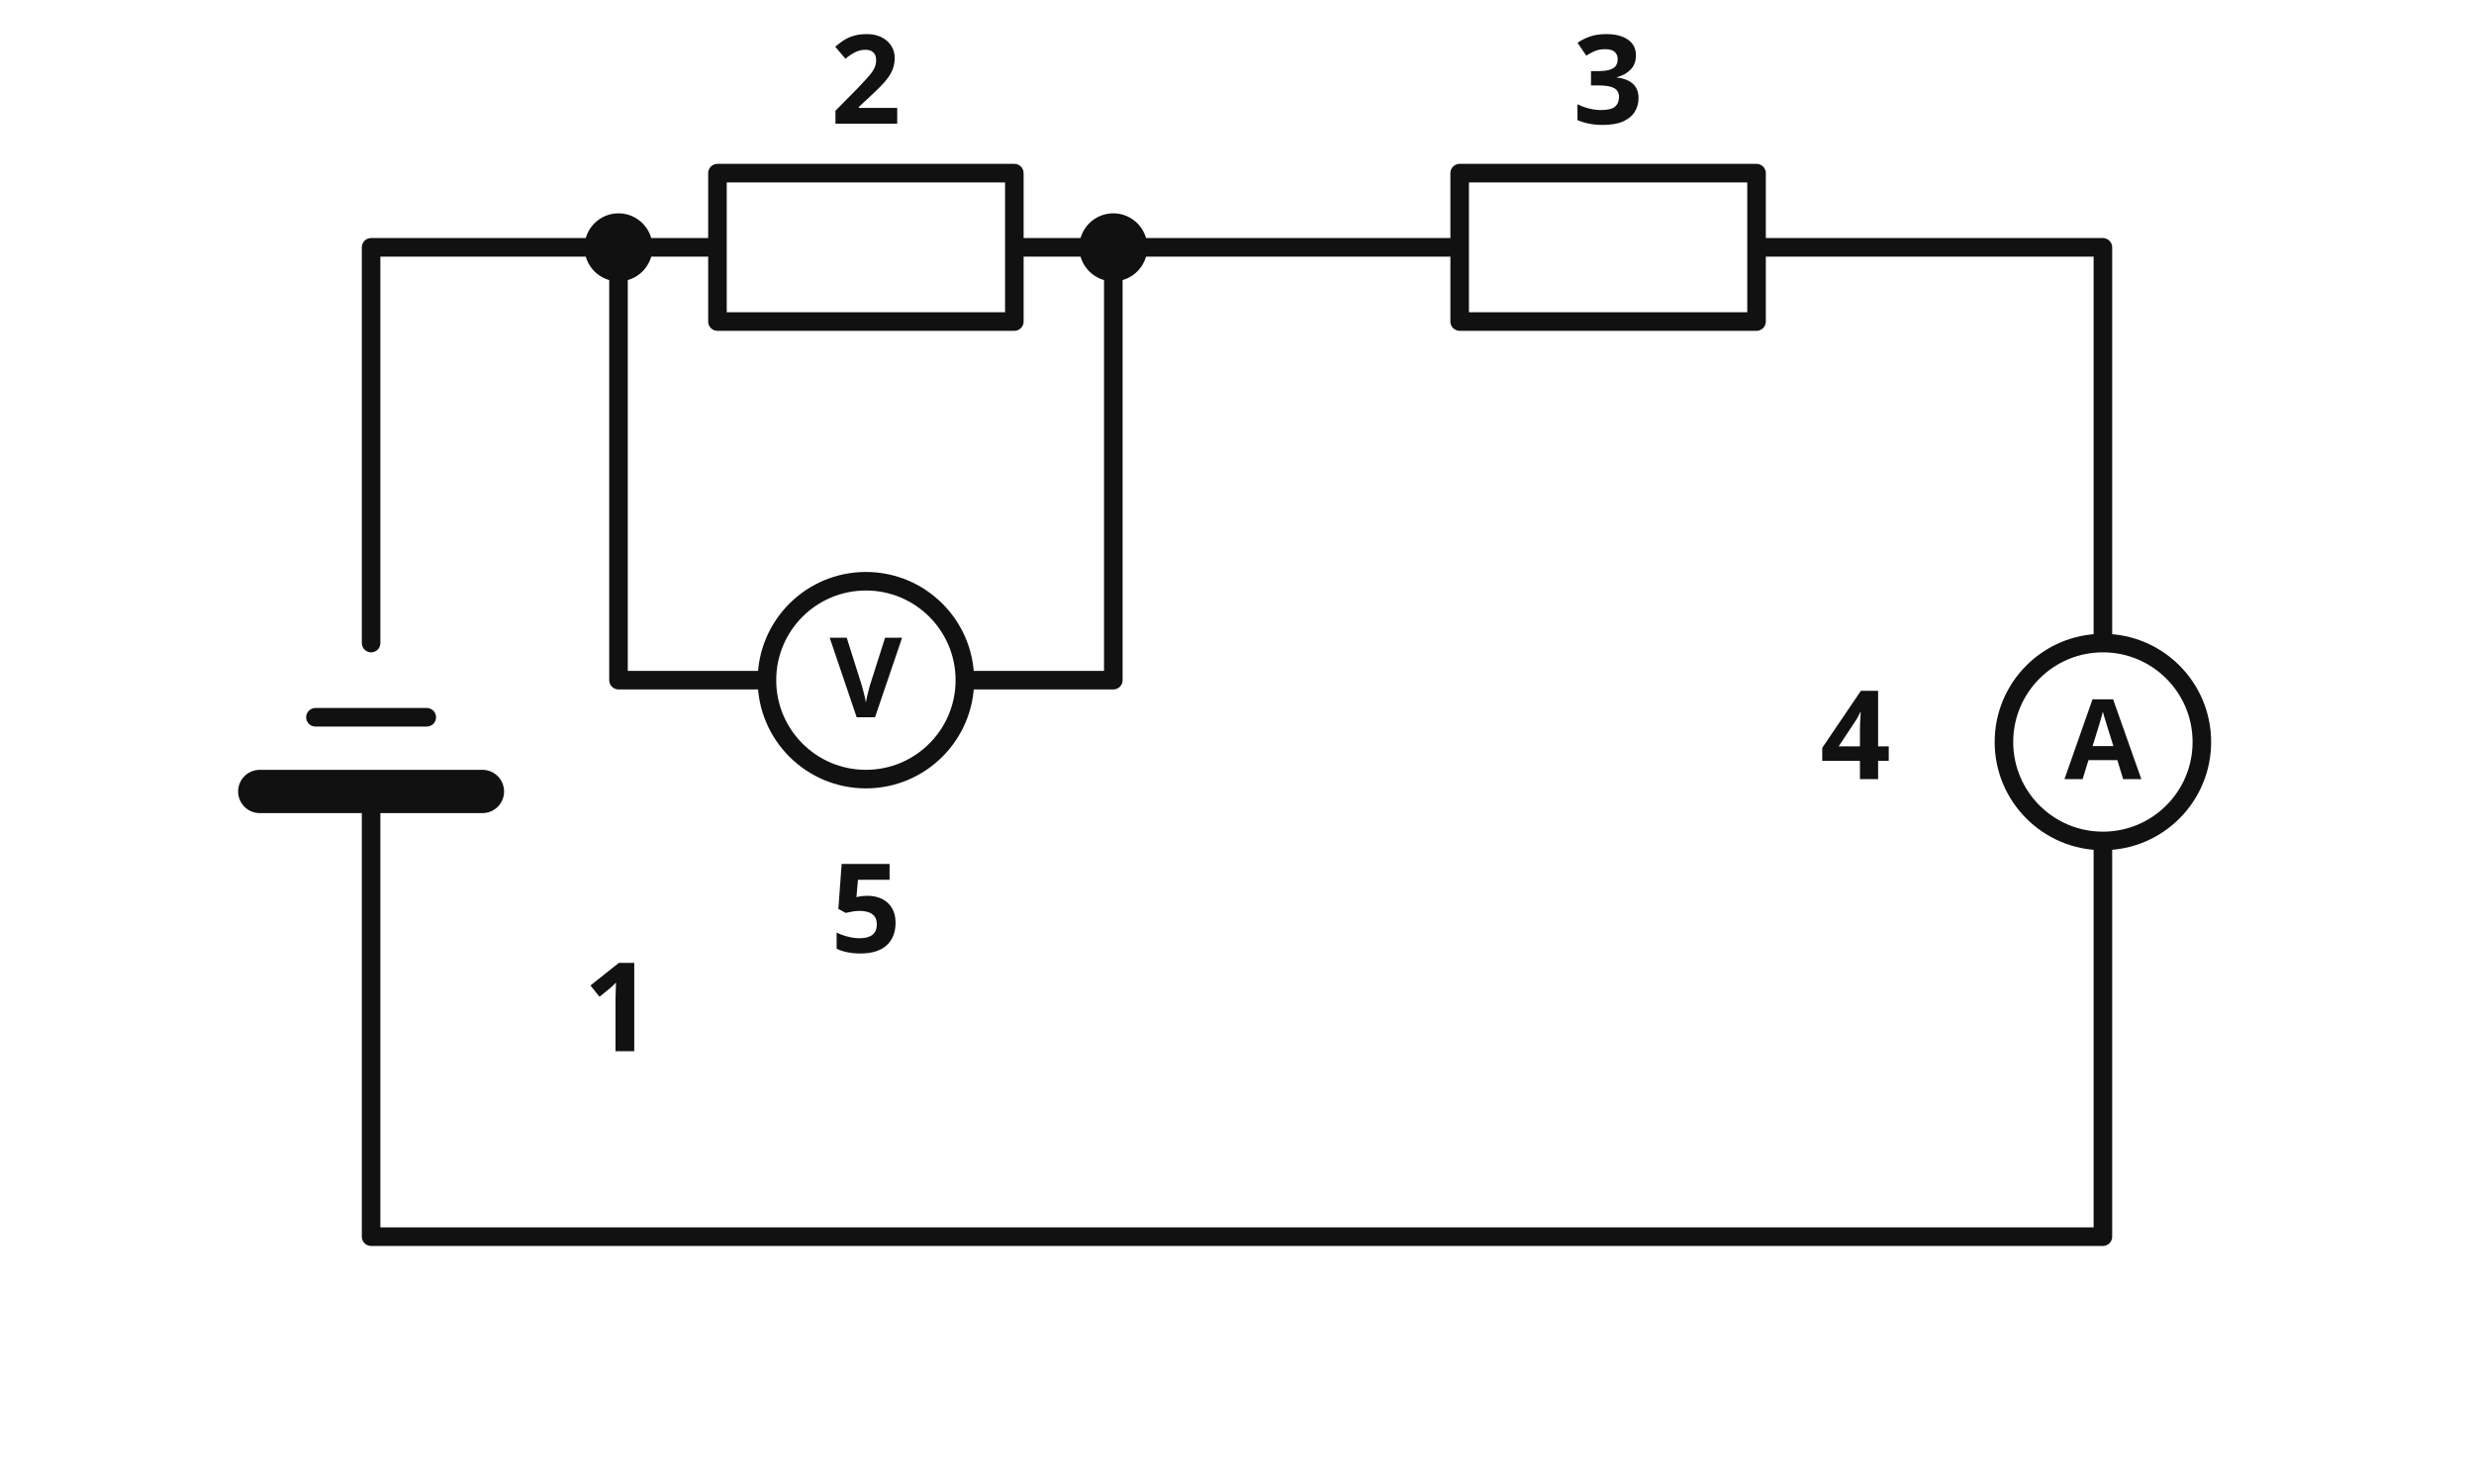
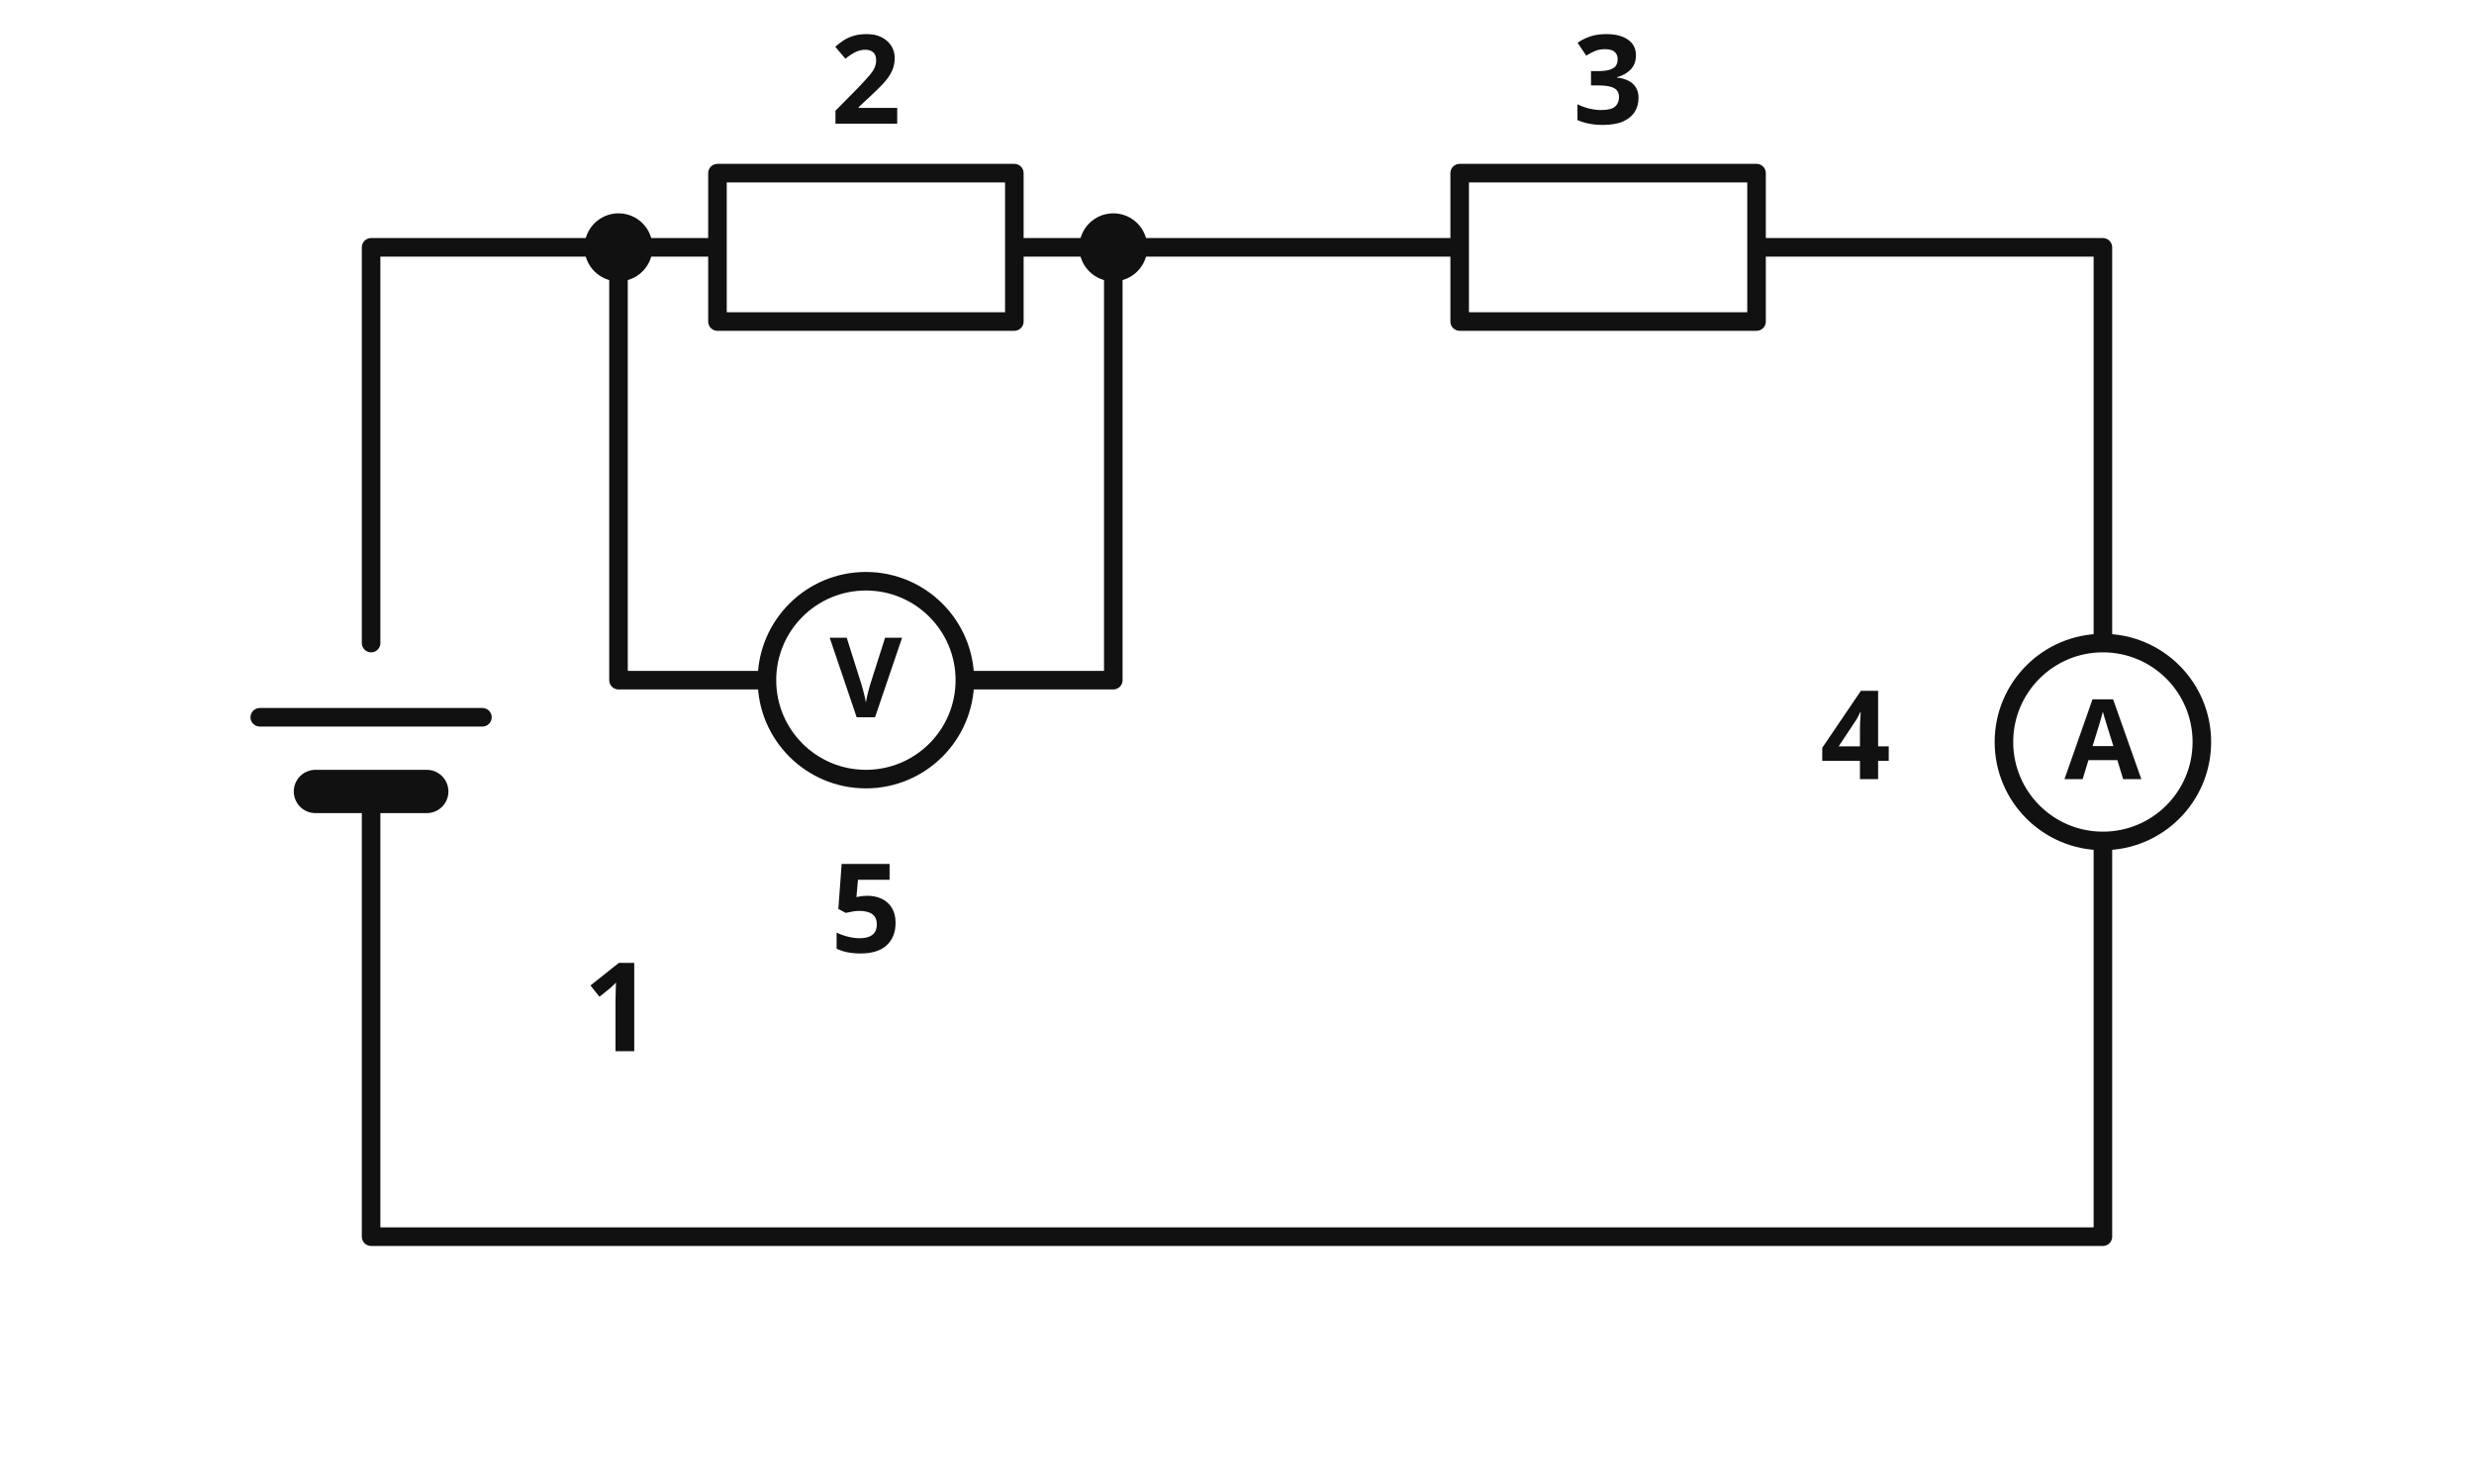
<svg xmlns="http://www.w3.org/2000/svg" viewBox="0 0 400 240">
  <rect width="400" height="240" fill="#fff" />
  <g fill="none" stroke="#111" stroke-width="3" stroke-linecap="round" stroke-linejoin="round" font-family="sans-serif">
    <path d="M60 40H116M164 40H236M284 40H340V104M340 136V200H60V128M60 104V40" />
    <rect x="116" y="28" width="48" height="24" fill="#fff" />
    <rect x="236" y="28" width="48" height="24" fill="#fff" />
-     <path d="M51 116H69" />
-     <path d="M42 128H78" stroke-width="7" />
+     <path d="M42 116H78" />
+     <path d="M51 128H69" stroke-width="7" />
    <circle cx="340" cy="120" r="16" fill="#fff" />
    <text x="340" y="126" text-anchor="middle" font-size="18" font-weight="bold" fill="#111" stroke="none">A</text>
    <path d="M100 40V110H124M156 110H180V40" />
    <circle cx="140" cy="110" r="16" fill="#fff" />
    <text x="140" y="116" text-anchor="middle" font-size="18" font-weight="bold" fill="#111" stroke="none">V</text>
    <circle cx="100" cy="40" r="4" fill="#111" />
    <circle cx="180" cy="40" r="4" fill="#111" />
  </g>
  <g fill="#111" font-family="sans-serif" font-size="20" font-weight="bold">
    <text x="100" y="170" text-anchor="middle">1</text>
    <text x="140" y="20" text-anchor="middle">2</text>
    <text x="260" y="20" text-anchor="middle">3</text>
    <text x="300" y="126" text-anchor="middle">4</text>
    <text x="140" y="154" text-anchor="middle">5</text>
  </g>
</svg>
